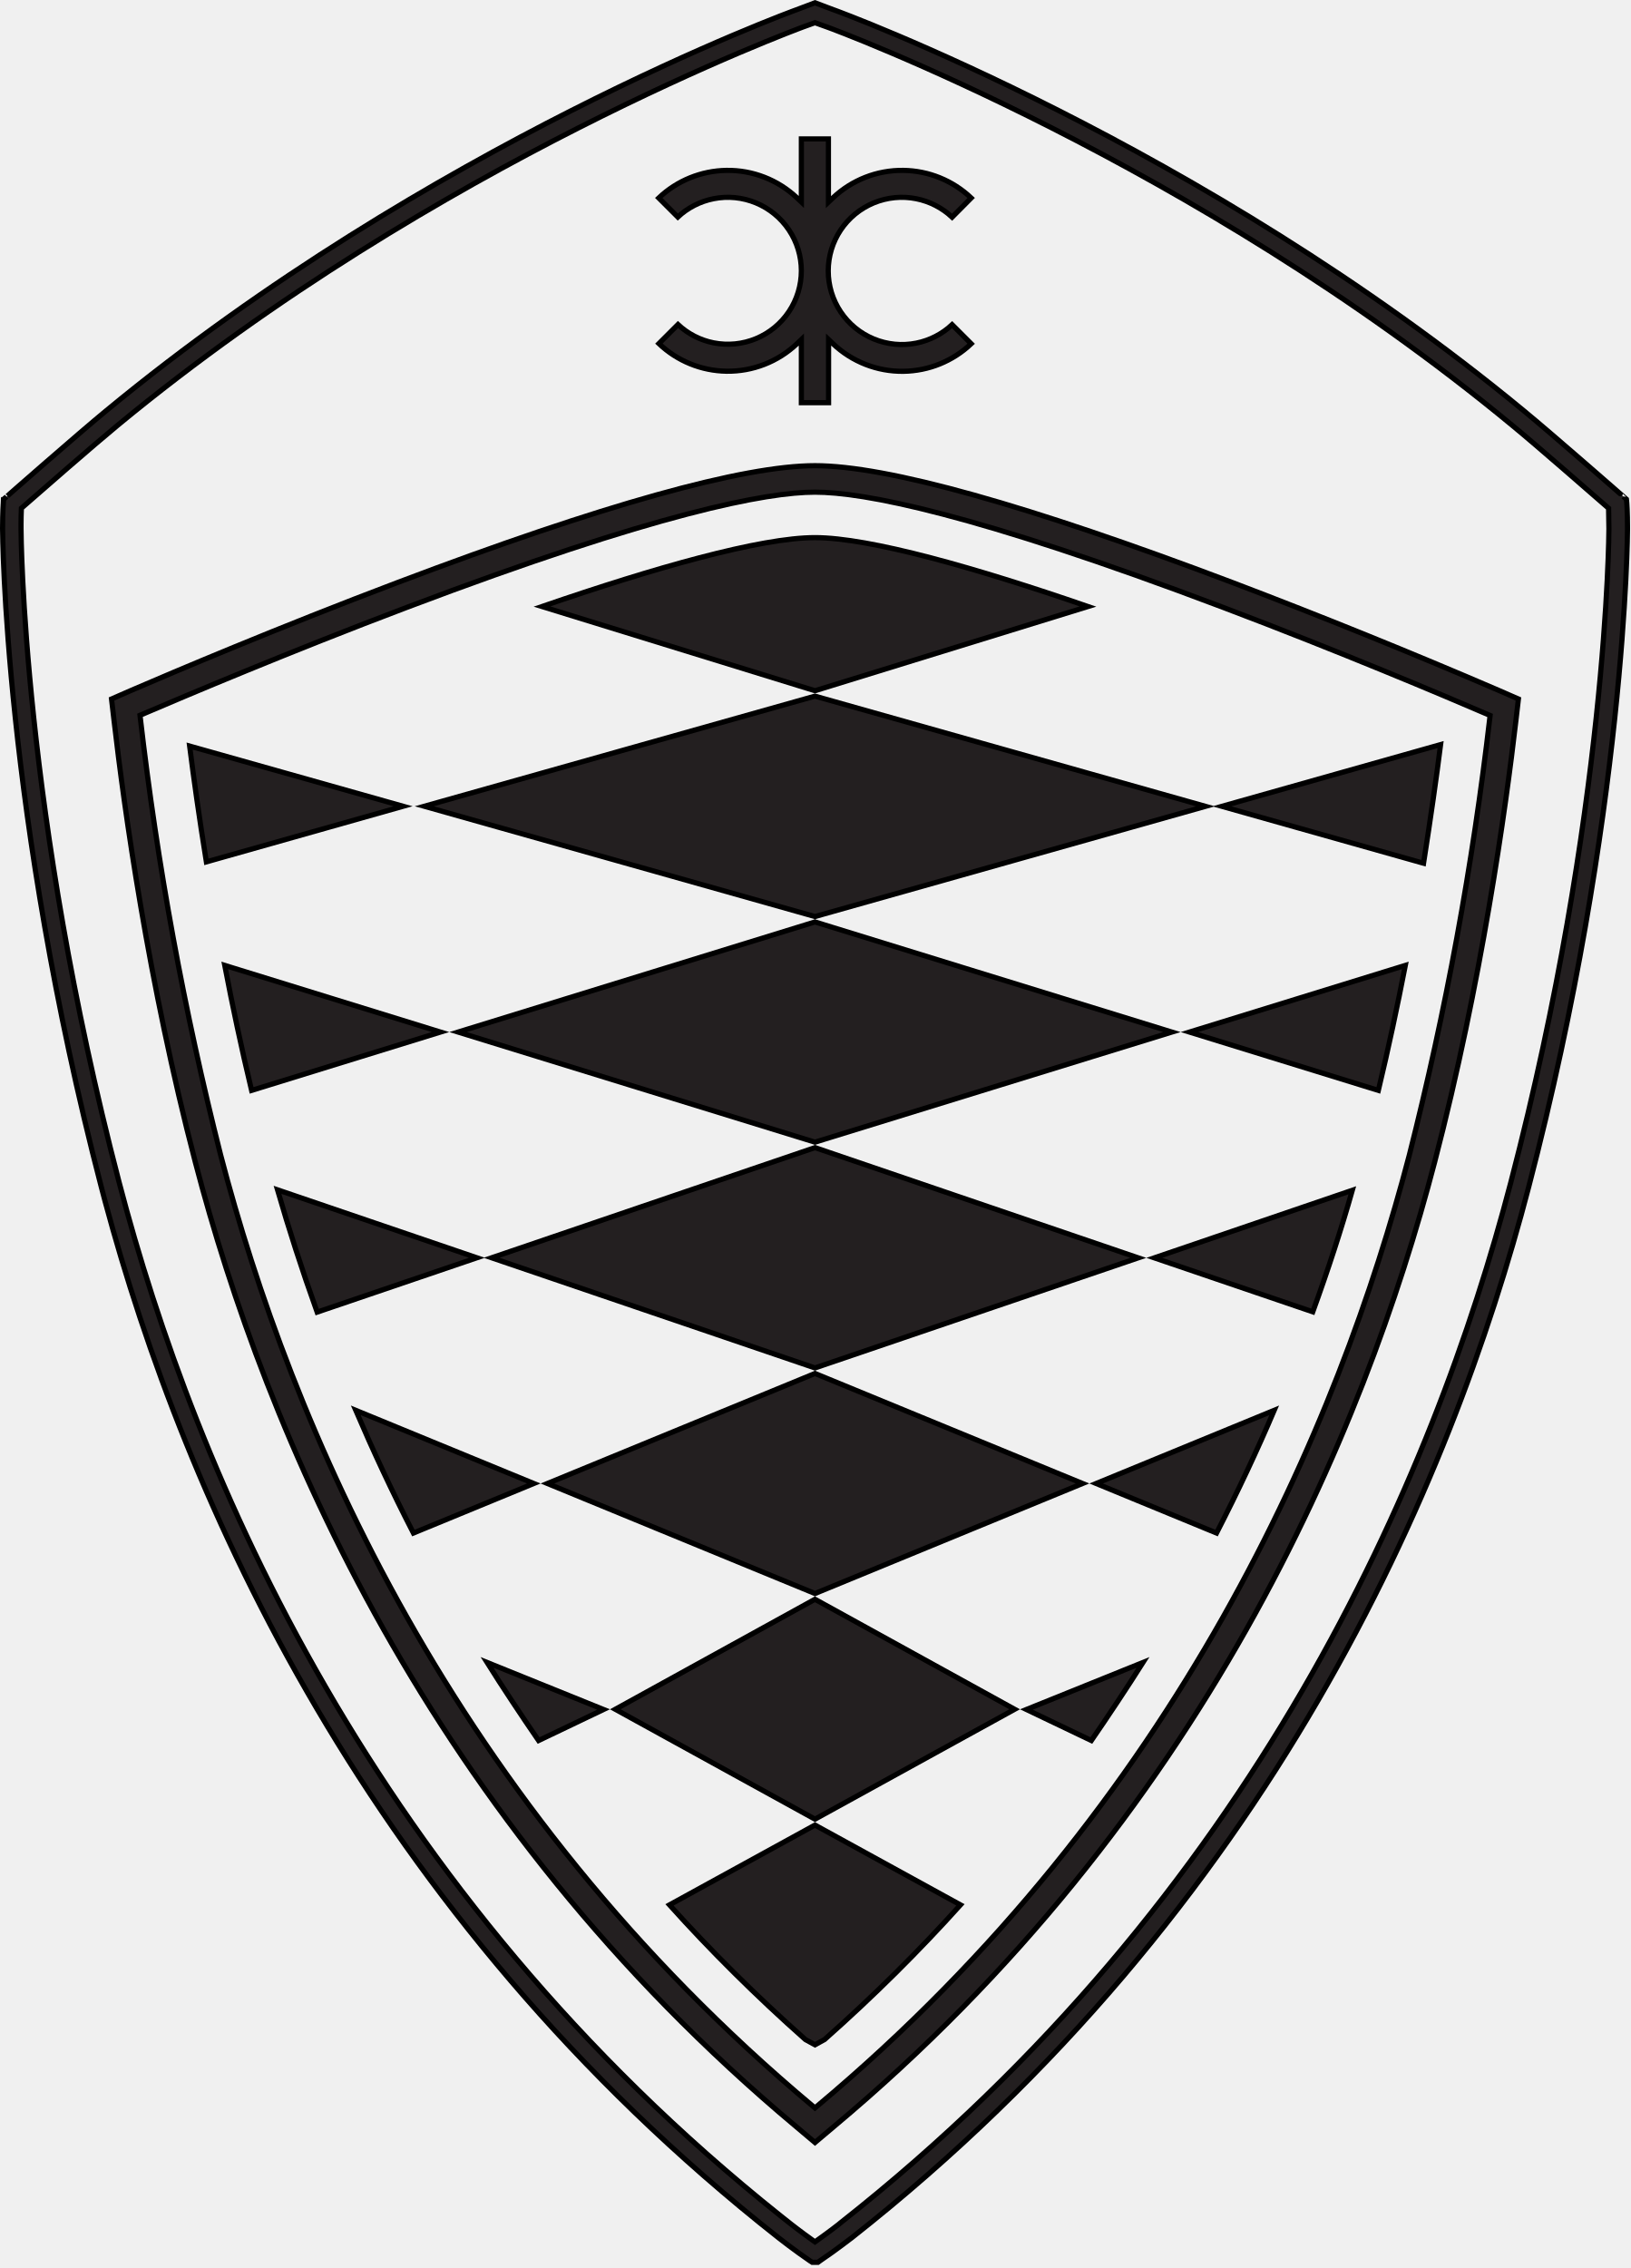
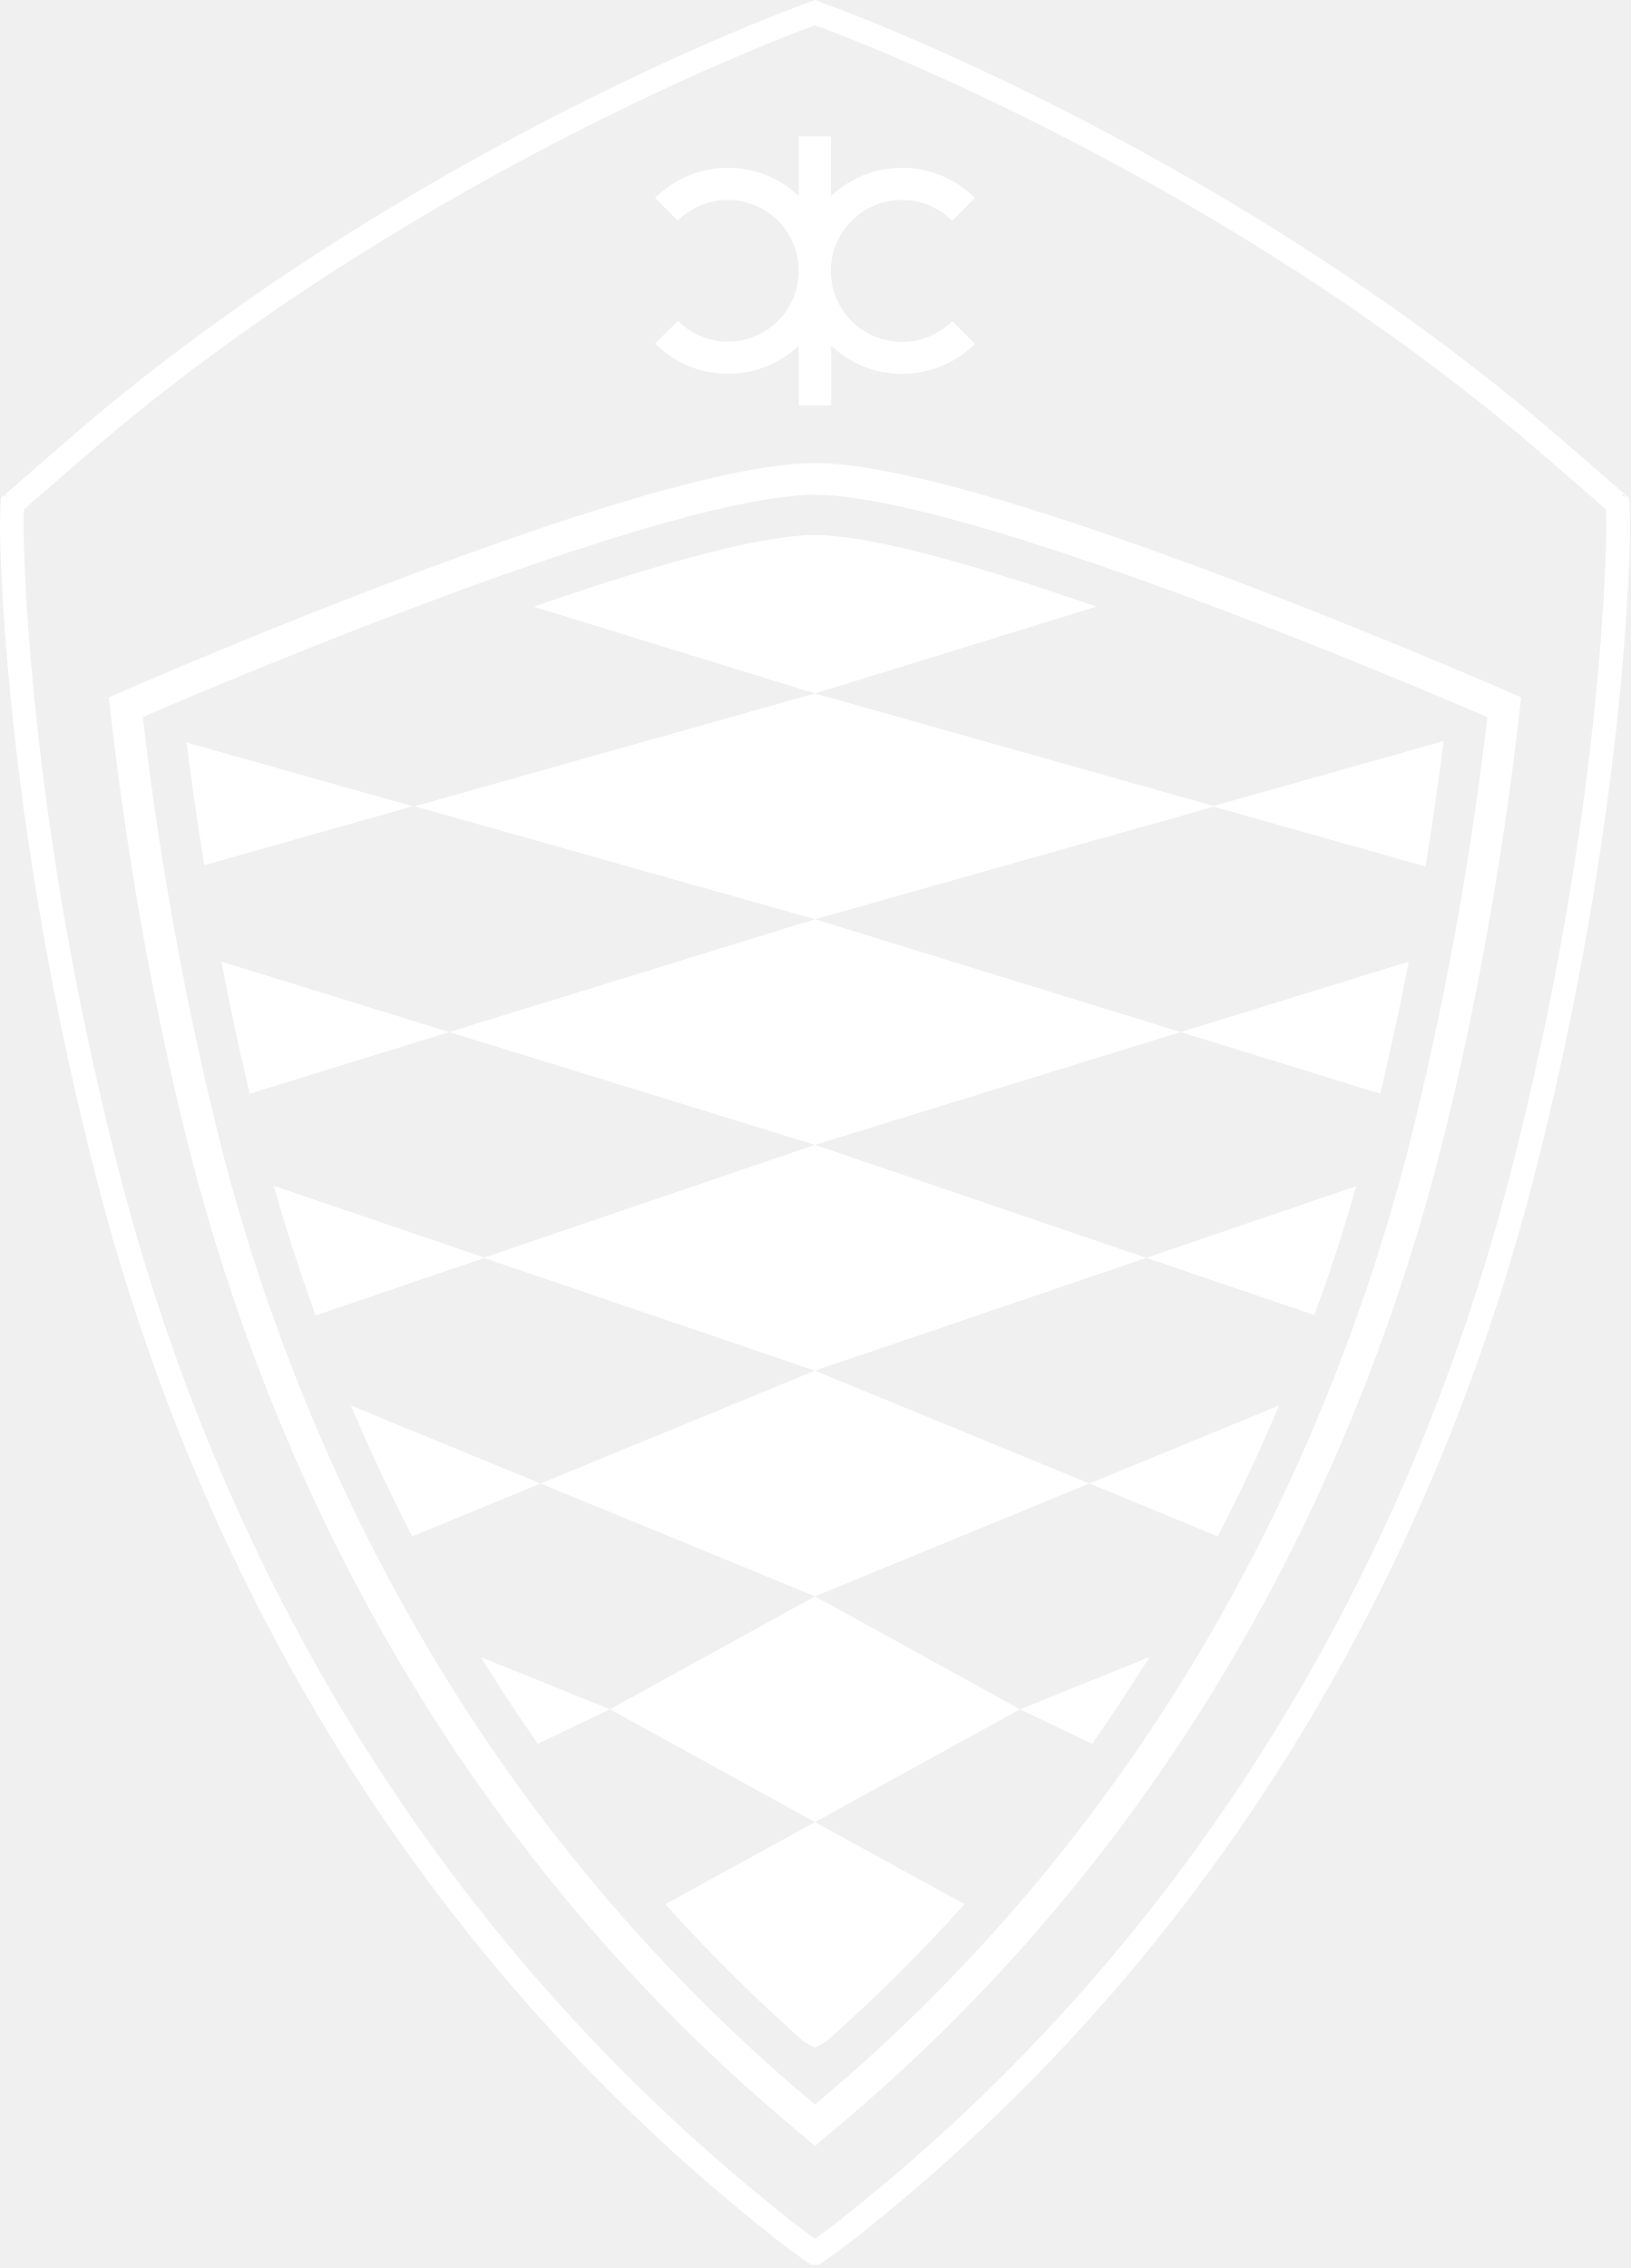
<svg xmlns="http://www.w3.org/2000/svg" width="315" height="438" viewBox="0 0 315 438" fill="none">
-   <path d="M157.403 89.935C164.336 89.935 174.584 91.82 188.079 95.594C201.564 99.365 218.256 105.01 238.062 112.509C255.339 119.08 272.473 126.02 289.454 133.323V133.323L293.266 134.989L292.784 139.124V139.125C290.826 156.076 286.15 189.684 277.092 224.397C263.509 276.479 232.315 351.097 161.001 410.73L161 410.731L157.403 413.764L153.806 410.731L153.804 410.73C82.491 351.097 51.327 276.479 37.715 224.397L37.714 224.396C28.627 189.684 23.98 156.076 22.022 139.125V139.124L21.539 134.988L25.349 133.324C33.213 129.933 53.941 121.134 76.743 112.51H76.744C96.55 105.011 113.242 99.365 126.726 95.594C140.222 91.82 150.47 89.935 157.403 89.935ZM157.403 95.047C148.177 95.047 127.072 98.941 78.553 117.307C56.112 125.792 35.866 134.364 27.383 137.991L27.04 138.138L27.083 138.509C30.377 167.019 35.569 195.277 42.624 223.096L42.625 223.099C56.124 274.753 86.933 348.15 157.082 406.818L157.403 407.086L157.723 406.818C227.873 348.15 258.681 274.753 272.18 223.128L272.181 223.125C279.247 195.307 284.449 167.049 287.753 138.538L287.796 138.169L287.454 138.022C278.969 134.364 258.693 125.792 236.252 117.307C187.733 98.941 166.629 95.047 157.403 95.047Z" fill="#231F20" stroke="black" />
-   <path d="M157.403 103.827C162.643 103.827 170.406 105.267 179.773 107.722C188.738 110.072 199.135 113.341 210.132 117.132L157.402 133.394L104.675 117.133C115.658 113.355 126.054 110.086 135.021 107.733C144.393 105.274 152.164 103.827 157.403 103.827Z" fill="#231F20" stroke="black" />
-   <path d="M185.502 367.875C177.509 376.753 168.757 385.46 159.244 393.887L157.402 394.896L155.561 393.887C146.048 385.46 137.296 376.753 129.303 367.875L157.402 352.46L185.502 367.875ZM195.965 330.101L157.402 351.319L118.84 330.101L157.402 308.855L195.965 330.101ZM116.564 330.139L104.023 336.134C100.857 331.532 97.032 325.775 94.067 321.051L116.564 330.139ZM220.76 321.053C217.772 325.778 213.947 331.534 210.781 336.134L198.241 330.14L220.76 321.053ZM209.082 286.495L157.402 307.743L105.723 286.495L157.402 265.246L209.082 286.495ZM103.094 286.495L79.843 296.064C75.718 288.036 72.032 280.11 68.707 272.362L103.094 286.495ZM246.105 272.359C242.803 280.107 239.088 288.033 234.962 296.064L211.711 286.495L246.105 272.359ZM219.843 242.918L157.402 264.178L94.95 242.904L157.402 221.629L219.843 242.918ZM92.107 242.904L61.254 253.4C58.319 245.223 55.775 237.309 53.596 229.781L92.107 242.904ZM261.187 229.866C259.058 237.361 256.514 245.194 253.553 253.342L222.942 242.917L261.187 229.866ZM226.336 199.313L157.402 220.577L88.469 199.313L157.402 178.047L226.336 199.313ZM85.079 199.312L48.59 210.58C46.609 202.288 44.889 194.181 43.406 186.436L85.079 199.312ZM271.425 186.437C269.916 194.183 268.196 202.288 266.215 210.58L229.726 199.313L271.425 186.437ZM232.825 155.721L157.402 177.004L81.946 155.706L157.401 134.438L232.825 155.721ZM278.236 143.794C277.439 150.087 276.325 157.903 274.944 166.712L235.99 155.72L278.236 143.794ZM77.856 155.706L39.857 166.448C38.469 157.879 37.415 150.276 36.623 144.08L77.856 155.706ZM160.003 26.822V39.037L160.847 38.237C164.516 34.753 169.401 32.84 174.46 32.904C179.352 32.965 184.034 34.872 187.575 38.231L183.892 41.939C181.964 40.136 179.57 38.902 176.976 38.382C174.217 37.829 171.356 38.108 168.755 39.182C166.154 40.256 163.93 42.078 162.365 44.417C160.801 46.756 159.966 49.508 159.966 52.322C159.966 55.135 160.801 57.886 162.365 60.225C163.93 62.564 166.154 64.387 168.755 65.461C171.356 66.535 174.217 66.814 176.976 66.261C179.571 65.741 181.965 64.506 183.893 62.702L187.574 66.383C184.038 69.739 179.362 71.645 174.475 71.707C169.421 71.771 164.542 69.858 160.877 66.377L160.032 65.575V77.763H154.773V65.576L153.93 66.377C150.266 69.853 145.389 71.759 140.34 71.69C135.457 71.623 130.787 69.713 127.259 66.355L130.941 62.673C132.863 64.466 135.227 65.693 137.816 66.207C140.568 66.754 143.421 66.473 146.013 65.399C148.605 64.325 150.82 62.506 152.379 60.173C153.937 57.84 154.77 55.098 154.77 52.292C154.77 49.486 153.938 46.743 152.379 44.41C150.82 42.078 148.605 40.26 146.013 39.186C143.421 38.112 140.568 37.83 137.816 38.377C135.228 38.892 132.838 40.116 130.912 41.91L127.23 38.23C130.767 34.876 135.441 32.971 140.326 32.904C145.378 32.834 150.258 34.737 153.93 38.208L154.773 39.005V26.822H160.003Z" fill="#231F20" stroke="black" />
-   <path d="M161.028 1.901L161.045 1.907L161.062 1.912C161.066 1.914 161.083 1.92 161.116 1.932C161.157 1.946 161.216 1.967 161.291 1.994C161.442 2.049 161.658 2.129 161.938 2.234C162.499 2.444 163.313 2.755 164.362 3.165C166.461 3.986 169.499 5.206 173.323 6.827C180.973 10.07 191.77 14.916 204.501 21.368C229.964 34.273 263.154 53.601 294.366 79.38H294.367C296.993 81.539 301.763 85.644 305.895 89.228C307.959 91.018 309.864 92.678 311.259 93.897C311.956 94.506 312.526 95.005 312.926 95.356C313.339 95.718 313.546 95.901 313.546 95.9L313.569 95.924L314.123 96.408L314.191 97.089C314.195 97.159 314.204 97.281 314.213 97.422C314.226 97.633 314.245 97.942 314.263 98.355C314.299 99.181 314.335 100.424 314.335 102.128C314.335 102.65 314.099 157.053 295.253 229.222V229.223C280.267 286.653 245.364 368.517 164.438 432.214C164.418 432.227 164.402 432.236 164.396 432.24C164.364 432.264 164.322 432.295 164.273 432.332C164.175 432.406 164.038 432.51 163.87 432.638C163.533 432.894 163.063 433.25 162.504 433.667C161.385 434.502 159.907 435.579 158.411 436.581L158.402 436.587L158.394 436.594L157.971 436.905H156.878L156.418 436.606C153.421 434.569 150.522 432.278 150.391 432.18C70.734 369.508 35.669 289.205 20.27 231.904L19.553 229.192C0.735 157.02 0.5 102.674 0.5 102.099C0.5 100.41 0.536 99.174 0.572 98.356C0.59 97.946 0.609 97.641 0.622 97.435C0.629 97.332 0.635 97.253 0.639 97.198C0.641 97.172 0.643 97.132 0.645 97.1L0.646 97.101L0.689 96.407L1.227 95.961L1.244 95.946L1.26 95.93C1.255 95.934 1.3 95.895 1.421 95.788C1.531 95.691 1.689 95.551 1.89 95.374C2.292 95.02 2.864 94.517 3.563 93.904C4.962 92.679 6.869 91.014 8.934 89.22C13.066 85.629 17.827 81.524 20.439 79.38H20.439C51.652 53.601 84.849 34.273 110.327 21.364C123.065 14.911 133.871 10.062 141.531 6.815C145.361 5.192 148.405 3.968 150.51 3.145C151.562 2.733 152.381 2.422 152.945 2.21C153.227 2.104 153.445 2.024 153.598 1.968C153.674 1.94 153.734 1.918 153.776 1.903C153.82 1.888 153.838 1.881 153.84 1.88L153.853 1.876L153.865 1.871L157.403 0.534L161.028 1.901ZM310.743 102.12L310.685 98.376L310.682 98.153L310.513 98.007C307.593 95.467 296.617 85.866 292.076 82.145C230.448 31.204 160.546 5.503 159.848 5.26L157.572 4.442L157.402 4.382L157.233 4.443L155.04 5.232L155.032 5.235L155.023 5.238L155.022 5.239C155.021 5.24 155.02 5.24 155.018 5.241C155.014 5.243 155.008 5.245 155.002 5.247C154.989 5.252 154.971 5.259 154.948 5.268C154.903 5.285 154.843 5.307 154.765 5.337C154.609 5.396 154.387 5.479 154.103 5.588C153.534 5.805 152.715 6.121 151.663 6.536C149.559 7.366 146.527 8.593 142.716 10.215C135.094 13.459 124.359 18.288 111.721 24.698C86.446 37.519 53.546 56.672 22.698 82.147C18.187 85.867 7.185 95.466 4.291 98.009L4.13 98.15L4.121 98.364C4.084 99.305 4.064 100.248 4.061 101.189L4.062 102.132C4.063 102.909 4.309 156.749 23.001 228.305C37.759 284.781 71.892 365.025 150.72 427.894L152.59 429.376C152.591 429.377 152.593 429.378 152.595 429.38C152.599 429.383 152.605 429.388 152.613 429.395C152.63 429.407 152.654 429.427 152.686 429.451C152.748 429.5 152.84 429.572 152.958 429.664C153.194 429.848 153.535 430.11 153.949 430.426C154.778 431.057 155.909 431.901 157.114 432.754L157.403 432.958L157.691 432.754C158.896 431.902 160.026 431.065 160.855 430.438C161.27 430.124 161.611 429.862 161.849 429.676C161.967 429.583 162.062 429.507 162.128 429.453C162.16 429.427 162.189 429.402 162.212 429.383C162.219 429.376 162.229 429.366 162.239 429.356C242.382 366.274 276.932 285.22 291.805 228.305C310.533 156.611 310.743 102.701 310.743 102.128V102.12Z" fill="#231F20" stroke="black" />
+   <path d="M157.403 89.935C164.336 89.935 174.584 91.82 188.079 95.594C201.564 99.365 218.256 105.01 238.062 112.509C255.339 119.08 272.473 126.02 289.454 133.323V133.323L293.266 134.989L292.784 139.124V139.125C290.826 156.076 286.15 189.684 277.092 224.397C263.509 276.479 232.315 351.097 161.001 410.73L161 410.731L157.403 413.764L153.806 410.731L153.804 410.73C82.491 351.097 51.327 276.479 37.715 224.397L37.714 224.396C28.627 189.684 23.98 156.076 22.022 139.125V139.124L21.539 134.988L25.349 133.324C33.213 129.933 53.941 121.134 76.743 112.51H76.744C96.55 105.011 113.242 99.365 126.726 95.594C140.222 91.82 150.47 89.935 157.403 89.935ZM157.403 95.047C148.177 95.047 127.072 98.941 78.553 117.307C56.112 125.792 35.866 134.364 27.383 137.991L27.04 138.138L27.083 138.509C30.377 167.019 35.569 195.277 42.624 223.096L42.625 223.099C56.124 274.753 86.933 348.15 157.082 406.818L157.403 407.086L157.723 406.818C227.873 348.15 258.681 274.753 272.18 223.128L272.181 223.125C279.247 195.307 284.449 167.049 287.753 138.538L287.796 138.169L287.454 138.022C278.969 134.364 258.693 125.792 236.252 117.307C187.733 98.941 166.629 95.047 157.403 95.047Z" fill="#FFFFFF" stroke="#FFFFFF" />
+   <path d="M157.403 103.827C162.643 103.827 170.406 105.267 179.773 107.722C188.738 110.072 199.135 113.341 210.132 117.132L157.402 133.394L104.675 117.133C115.658 113.355 126.054 110.086 135.021 107.733C144.393 105.274 152.164 103.827 157.403 103.827Z" fill="#FFFFFF" stroke="#FFFFFF" />
+   <path d="M185.502 367.875C177.509 376.753 168.757 385.46 159.244 393.887L157.402 394.896L155.561 393.887C146.048 385.46 137.296 376.753 129.303 367.875L157.402 352.46L185.502 367.875ZM195.965 330.101L157.402 351.319L118.84 330.101L157.402 308.855L195.965 330.101ZM116.564 330.139L104.023 336.134C100.857 331.532 97.032 325.775 94.067 321.051L116.564 330.139ZM220.76 321.053C217.772 325.778 213.947 331.534 210.781 336.134L198.241 330.14L220.76 321.053ZM209.082 286.495L157.402 307.743L105.723 286.495L157.402 265.246L209.082 286.495ZM103.094 286.495L79.843 296.064C75.718 288.036 72.032 280.11 68.707 272.362L103.094 286.495ZM246.105 272.359C242.803 280.107 239.088 288.033 234.962 296.064L211.711 286.495L246.105 272.359ZM219.843 242.918L157.402 264.178L94.95 242.904L157.402 221.629L219.843 242.918ZM92.107 242.904L61.254 253.4C58.319 245.223 55.775 237.309 53.596 229.781L92.107 242.904ZM261.187 229.866C259.058 237.361 256.514 245.194 253.553 253.342L222.942 242.917L261.187 229.866ZM226.336 199.313L157.402 220.577L88.469 199.313L157.402 178.047L226.336 199.313ZM85.079 199.312L48.59 210.58C46.609 202.288 44.889 194.181 43.406 186.436L85.079 199.312ZM271.425 186.437C269.916 194.183 268.196 202.288 266.215 210.58L229.726 199.313L271.425 186.437ZM232.825 155.721L157.402 177.004L81.946 155.706L157.401 134.438L232.825 155.721ZM278.236 143.794C277.439 150.087 276.325 157.903 274.944 166.712L235.99 155.72L278.236 143.794ZM77.856 155.706L39.857 166.448C38.469 157.879 37.415 150.276 36.623 144.08L77.856 155.706ZM160.003 26.822V39.037L160.847 38.237C164.516 34.753 169.401 32.84 174.46 32.904C179.352 32.965 184.034 34.872 187.575 38.231L183.892 41.939C181.964 40.136 179.57 38.902 176.976 38.382C174.217 37.829 171.356 38.108 168.755 39.182C166.154 40.256 163.93 42.078 162.365 44.417C160.801 46.756 159.966 49.508 159.966 52.322C159.966 55.135 160.801 57.886 162.365 60.225C163.93 62.564 166.154 64.387 168.755 65.461C171.356 66.535 174.217 66.814 176.976 66.261C179.571 65.741 181.965 64.506 183.893 62.702L187.574 66.383C184.038 69.739 179.362 71.645 174.475 71.707C169.421 71.771 164.542 69.858 160.877 66.377L160.032 65.575V77.763H154.773V65.576L153.93 66.377C150.266 69.853 145.389 71.759 140.34 71.69C135.457 71.623 130.787 69.713 127.259 66.355L130.941 62.673C132.863 64.466 135.227 65.693 137.816 66.207C140.568 66.754 143.421 66.473 146.013 65.399C148.605 64.325 150.82 62.506 152.379 60.173C153.937 57.84 154.77 55.098 154.77 52.292C154.77 49.486 153.938 46.743 152.379 44.41C150.82 42.078 148.605 40.26 146.013 39.186C143.421 38.112 140.568 37.83 137.816 38.377C135.228 38.892 132.838 40.116 130.912 41.91L127.23 38.23C130.767 34.876 135.441 32.971 140.326 32.904C145.378 32.834 150.258 34.737 153.93 38.208L154.773 39.005V26.822H160.003Z" fill="#FFFFFF" stroke="#FFFFFF" />
+   <path d="M161.028 1.901L161.045 1.907L161.062 1.912C161.066 1.914 161.083 1.92 161.116 1.932C161.157 1.946 161.216 1.967 161.291 1.994C161.442 2.049 161.658 2.129 161.938 2.234C162.499 2.444 163.313 2.755 164.362 3.165C166.461 3.986 169.499 5.206 173.323 6.827C180.973 10.07 191.77 14.916 204.501 21.368C229.964 34.273 263.154 53.601 294.366 79.38H294.367C296.993 81.539 301.763 85.644 305.895 89.228C307.959 91.018 309.864 92.678 311.259 93.897C311.956 94.506 312.526 95.005 312.926 95.356C313.339 95.718 313.546 95.901 313.546 95.9L313.569 95.924L314.123 96.408L314.191 97.089C314.195 97.159 314.204 97.281 314.213 97.422C314.226 97.633 314.245 97.942 314.263 98.355C314.299 99.181 314.335 100.424 314.335 102.128C314.335 102.65 314.099 157.053 295.253 229.222V229.223C280.267 286.653 245.364 368.517 164.438 432.214C164.418 432.227 164.402 432.236 164.396 432.24C164.364 432.264 164.322 432.295 164.273 432.332C164.175 432.406 164.038 432.51 163.87 432.638C163.533 432.894 163.063 433.25 162.504 433.667C161.385 434.502 159.907 435.579 158.411 436.581L158.402 436.587L158.394 436.594L157.971 436.905H156.878L156.418 436.606C153.421 434.569 150.522 432.278 150.391 432.18C70.734 369.508 35.669 289.205 20.27 231.904L19.553 229.192C0.735 157.02 0.5 102.674 0.5 102.099C0.5 100.41 0.536 99.174 0.572 98.356C0.59 97.946 0.609 97.641 0.622 97.435C0.629 97.332 0.635 97.253 0.639 97.198C0.641 97.172 0.643 97.132 0.645 97.1L0.646 97.101L0.689 96.407L1.227 95.961L1.244 95.946L1.26 95.93C1.255 95.934 1.3 95.895 1.421 95.788C1.531 95.691 1.689 95.551 1.89 95.374C2.292 95.02 2.864 94.517 3.563 93.904C4.962 92.679 6.869 91.014 8.934 89.22C13.066 85.629 17.827 81.524 20.439 79.38H20.439C51.652 53.601 84.849 34.273 110.327 21.364C123.065 14.911 133.871 10.062 141.531 6.815C145.361 5.192 148.405 3.968 150.51 3.145C151.562 2.733 152.381 2.422 152.945 2.21C153.227 2.104 153.445 2.024 153.598 1.968C153.674 1.94 153.734 1.918 153.776 1.903C153.82 1.888 153.838 1.881 153.84 1.88L153.853 1.876L153.865 1.871L157.403 0.534L161.028 1.901ZM310.743 102.12L310.685 98.376L310.682 98.153L310.513 98.007C307.593 95.467 296.617 85.866 292.076 82.145C230.448 31.204 160.546 5.503 159.848 5.26L157.572 4.442L157.402 4.382L157.233 4.443L155.04 5.232L155.032 5.235L155.023 5.238L155.022 5.239C155.021 5.24 155.02 5.24 155.018 5.241C155.014 5.243 155.008 5.245 155.002 5.247C154.989 5.252 154.971 5.259 154.948 5.268C154.903 5.285 154.843 5.307 154.765 5.337C154.609 5.396 154.387 5.479 154.103 5.588C153.534 5.805 152.715 6.121 151.663 6.536C149.559 7.366 146.527 8.593 142.716 10.215C135.094 13.459 124.359 18.288 111.721 24.698C86.446 37.519 53.546 56.672 22.698 82.147C18.187 85.867 7.185 95.466 4.291 98.009L4.13 98.15L4.121 98.364C4.084 99.305 4.064 100.248 4.061 101.189L4.062 102.132C4.063 102.909 4.309 156.749 23.001 228.305C37.759 284.781 71.892 365.025 150.72 427.894L152.59 429.376C152.591 429.377 152.593 429.378 152.595 429.38C152.599 429.383 152.605 429.388 152.613 429.395C152.63 429.407 152.654 429.427 152.686 429.451C152.748 429.5 152.84 429.572 152.958 429.664C153.194 429.848 153.535 430.11 153.949 430.426C154.778 431.057 155.909 431.901 157.114 432.754L157.403 432.958L157.691 432.754C158.896 431.902 160.026 431.065 160.855 430.438C161.27 430.124 161.611 429.862 161.849 429.676C161.967 429.583 162.062 429.507 162.128 429.453C162.16 429.427 162.189 429.402 162.212 429.383C162.219 429.376 162.229 429.366 162.239 429.356C242.382 366.274 276.932 285.22 291.805 228.305C310.533 156.611 310.743 102.701 310.743 102.128V102.12Z" fill="#FFFFFF" stroke="#FFFFFF" />
</svg>
